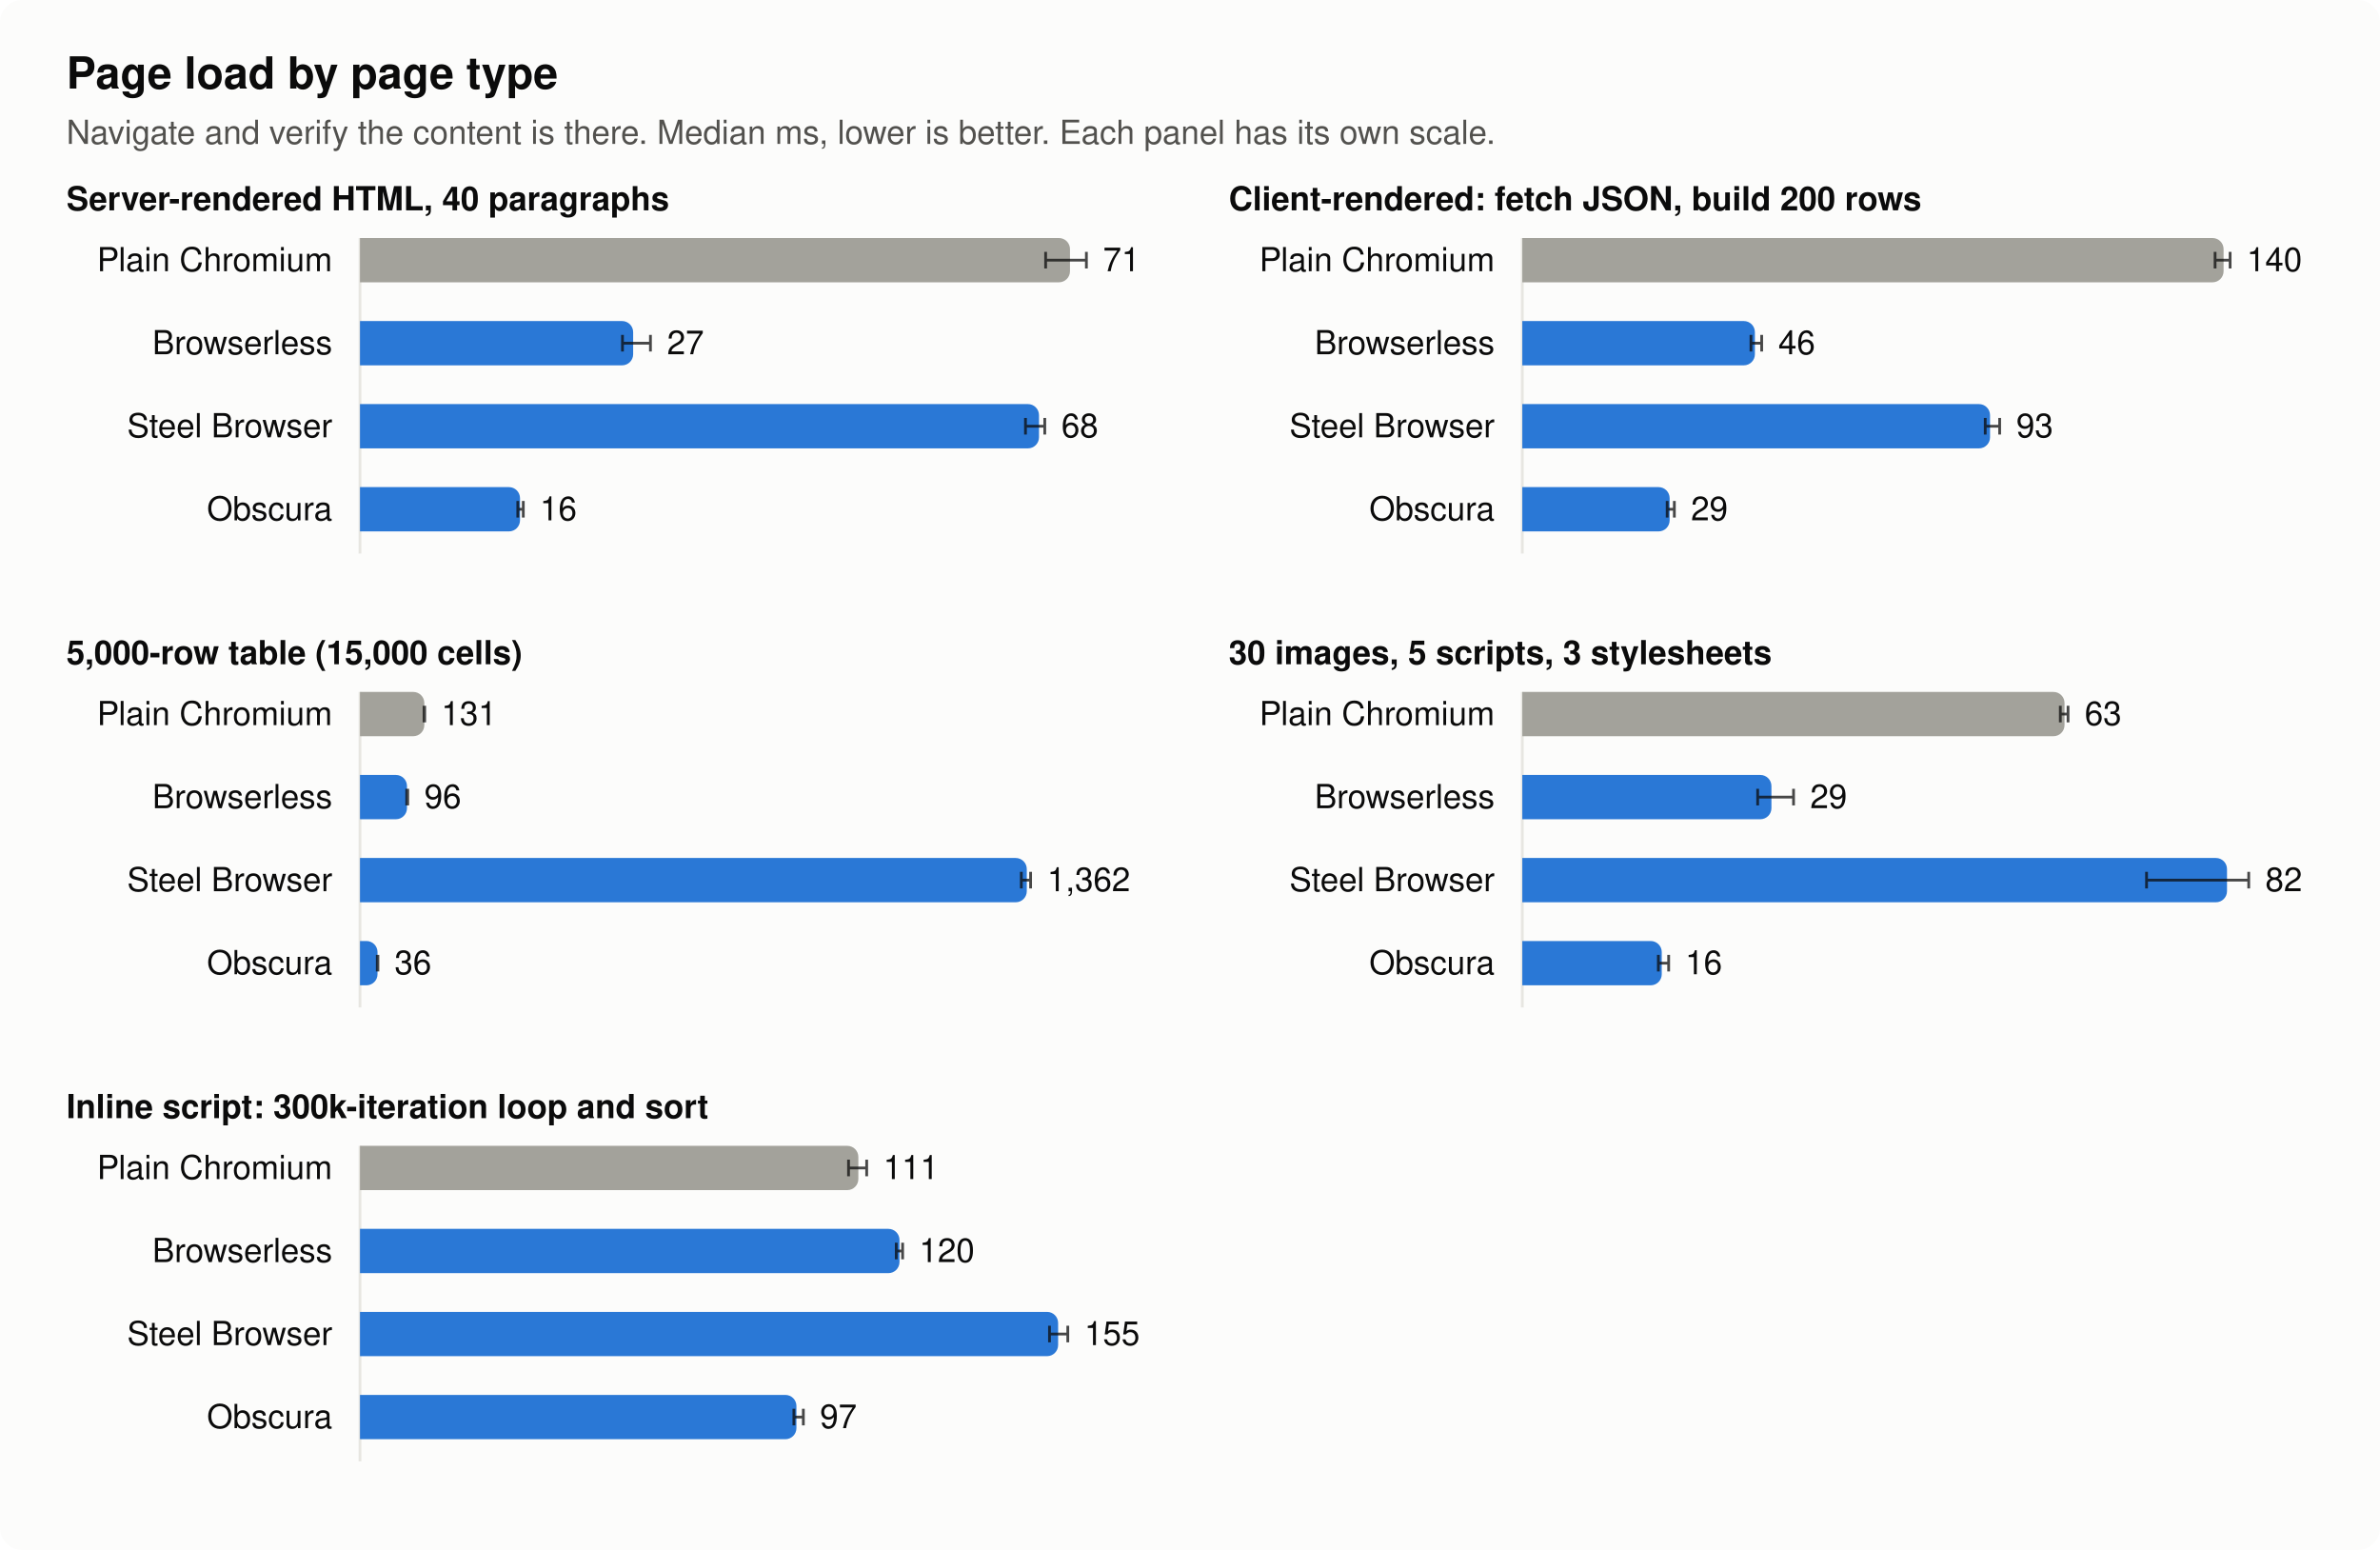
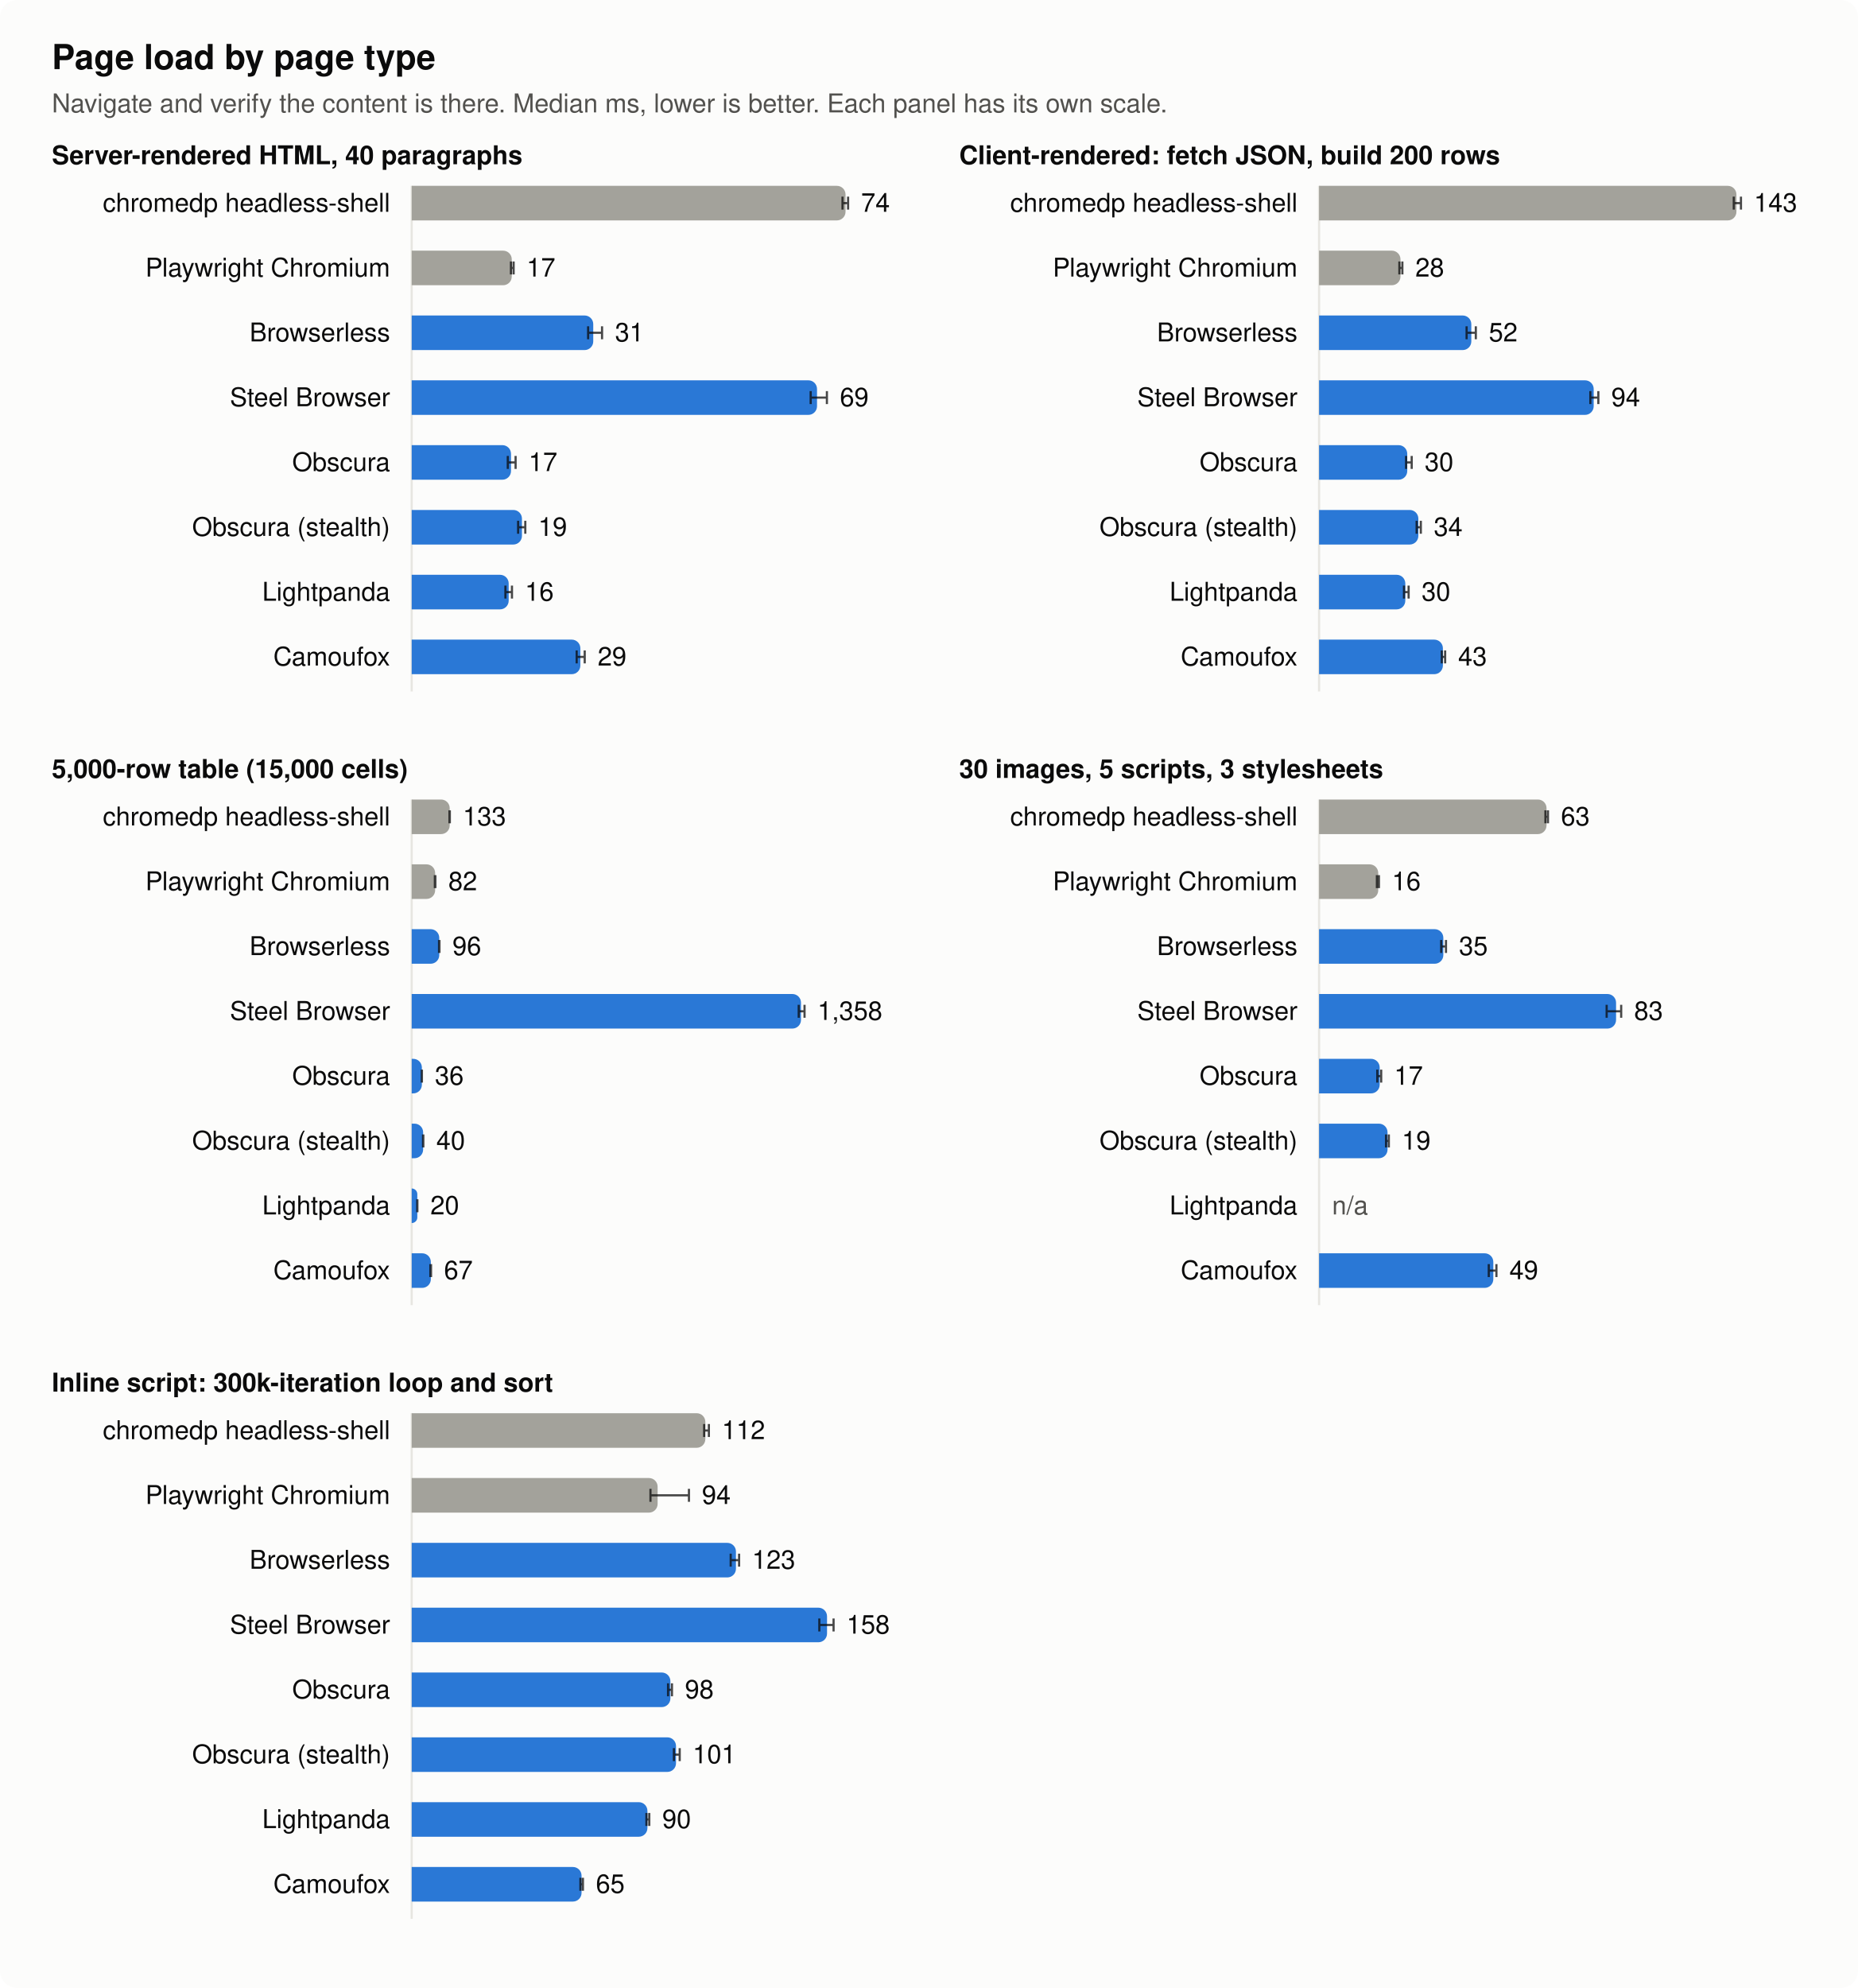
- <svg xmlns="http://www.w3.org/2000/svg" viewBox="0 0 860 560" width="860" height="560" font-family="-apple-system, BlinkMacSystemFont, 'Segoe UI', Helvetica, Arial, sans-serif" role="img" aria-label="Page load by page type">
-   <rect width="860" height="560" rx="8" fill="#fcfcfb" />
+ <svg xmlns="http://www.w3.org/2000/svg" viewBox="0 0 860 920" width="860" height="920" font-family="-apple-system, BlinkMacSystemFont, 'Segoe UI', Helvetica, Arial, sans-serif" role="img" aria-label="Page load by page type">
+   <rect width="860" height="920" rx="8" fill="#fcfcfb" />
  <text x="24" y="32" font-size="16" font-weight="600" fill="#0b0b0b">Page load by page type</text>
  <text x="24" y="52" font-size="12" fill="#52514e">Navigate and verify the content is there. Median ms, lower is better. Each panel has its own scale.</text>
  <text x="24" y="76" font-size="12" font-weight="600" fill="#0b0b0b">Server-rendered HTML, 40 paragraphs</text>
-   <line x1="130.08" y1="86" x2="130.08" y2="200" stroke="#e7e6e1" stroke-width="1" />
-   <text x="120.08" y="98" font-size="12" text-anchor="end" fill="#0b0b0b">Plain Chromium</text>
-   <path d="M130.08,86h252.556a4,4 0 0 1 4,4v8a4,4 0 0 1 -4,4h-252.556z" fill="#a3a29b" />
-   <path d="M377.831,94H392.56M377.831,91v6M392.56,91v6" stroke="#0b0b0b" stroke-width="1" fill="none" opacity="0.75" />
-   <text x="398.56" y="98" font-size="12" fill="#0b0b0b" style="font-variant-numeric: tabular-nums">71</text>
-   <text x="120.08" y="128" font-size="12" text-anchor="end" fill="#0b0b0b">Browserless</text>
-   <path d="M130.08,116h94.706a4,4 0 0 1 4,4v8a4,4 0 0 1 -4,4h-94.706z" fill="#2a78d6" />
-   <path d="M224.926,124H235.034M224.926,121v6M235.034,121v6" stroke="#0b0b0b" stroke-width="1" fill="none" opacity="0.75" />
-   <text x="241.034" y="128" font-size="12" fill="#0b0b0b" style="font-variant-numeric: tabular-nums">27</text>
-   <text x="120.08" y="158" font-size="12" text-anchor="end" fill="#0b0b0b">Steel Browser</text>
-   <path d="M130.08,146h241.359a4,4 0 0 1 4,4v8a4,4 0 0 1 -4,4h-241.359z" fill="#2a78d6" />
-   <path d="M370.553,154H377.52M370.553,151v6M377.52,151v6" stroke="#0b0b0b" stroke-width="1" fill="none" opacity="0.75" />
-   <text x="383.52" y="158" font-size="12" fill="#0b0b0b" style="font-variant-numeric: tabular-nums">68</text>
-   <text x="120.08" y="188" font-size="12" text-anchor="end" fill="#0b0b0b">Obscura</text>
-   <path d="M130.08,176h53.827a4,4 0 0 1 4,4v8a4,4 0 0 1 -4,4h-53.827z" fill="#2a78d6" />
-   <path d="M187.102,184H189.085M187.102,181v6M189.085,181v6" stroke="#0b0b0b" stroke-width="1" fill="none" opacity="0.75" />
-   <text x="195.085" y="188" font-size="12" fill="#0b0b0b" style="font-variant-numeric: tabular-nums">16</text>
+   <line x1="190.56" y1="86" x2="190.56" y2="320" stroke="#e7e6e1" stroke-width="1" />
+   <text x="180.56" y="98" font-size="12" text-anchor="end" fill="#0b0b0b">chromedp headless-shell</text>
+   <path d="M190.56,86h196.815a4,4 0 0 1 4,4v8a4,4 0 0 1 -4,4h-196.815z" fill="#a3a29b" />
+   <path d="M389.973,94H392.56M389.973,91v6M392.56,91v6" stroke="#0b0b0b" stroke-width="1" fill="none" opacity="0.75" />
+   <text x="398.56" y="98" font-size="12" fill="#0b0b0b" style="font-variant-numeric: tabular-nums">74</text>
+   <text x="180.56" y="128" font-size="12" text-anchor="end" fill="#0b0b0b">Playwright Chromium</text>
+   <path d="M190.56,116h42.319a4,4 0 0 1 4,4v8a4,4 0 0 1 -4,4h-42.319z" fill="#a3a29b" />
+   <path d="M236.512,124H237.739M236.512,121v6M237.739,121v6" stroke="#0b0b0b" stroke-width="1" fill="none" opacity="0.75" />
+   <text x="243.739" y="128" font-size="12" fill="#0b0b0b" style="font-variant-numeric: tabular-nums">17</text>
+   <text x="180.56" y="158" font-size="12" text-anchor="end" fill="#0b0b0b">Browserless</text>
+   <path d="M190.56,146h80.038a4,4 0 0 1 4,4v8a4,4 0 0 1 -4,4h-80.038z" fill="#2a78d6" />
+   <path d="M272.224,154H278.67M272.224,151v6M278.67,151v6" stroke="#0b0b0b" stroke-width="1" fill="none" opacity="0.75" />
+   <text x="284.67" y="158" font-size="12" fill="#0b0b0b" style="font-variant-numeric: tabular-nums">31</text>
+   <text x="180.56" y="188" font-size="12" text-anchor="end" fill="#0b0b0b">Steel Browser</text>
+   <path d="M190.56,176h183.613a4,4 0 0 1 4,4v8a4,4 0 0 1 -4,4h-183.613z" fill="#2a78d6" />
+   <path d="M375.241,184H382.748M375.241,181v6M382.748,181v6" stroke="#0b0b0b" stroke-width="1" fill="none" opacity="0.75" />
+   <text x="388.748" y="188" font-size="12" fill="#0b0b0b" style="font-variant-numeric: tabular-nums">69</text>
+   <text x="180.56" y="218" font-size="12" text-anchor="end" fill="#0b0b0b">Obscura</text>
+   <path d="M190.56,206h41.969a4,4 0 0 1 4,4v8a4,4 0 0 1 -4,4h-41.969z" fill="#2a78d6" />
+   <path d="M235.041,214H238.657M235.041,211v6M238.657,211v6" stroke="#0b0b0b" stroke-width="1" fill="none" opacity="0.75" />
+   <text x="244.657" y="218" font-size="12" fill="#0b0b0b" style="font-variant-numeric: tabular-nums">17</text>
+   <text x="180.56" y="248" font-size="12" text-anchor="end" fill="#0b0b0b">Obscura (stealth)</text>
+   <path d="M190.56,236h47.033a4,4 0 0 1 4,4v8a4,4 0 0 1 -4,4h-47.033z" fill="#2a78d6" />
+   <path d="M239.818,244H243.144M239.818,241v6M243.144,241v6" stroke="#0b0b0b" stroke-width="1" fill="none" opacity="0.75" />
+   <text x="249.144" y="248" font-size="12" fill="#0b0b0b" style="font-variant-numeric: tabular-nums">19</text>
+   <text x="180.56" y="278" font-size="12" text-anchor="end" fill="#0b0b0b">Lightpanda</text>
+   <path d="M190.56,266h40.896a4,4 0 0 1 4,4v8a4,4 0 0 1 -4,4h-40.896z" fill="#2a78d6" />
+   <path d="M233.949,274H236.973M233.949,271v6M236.973,271v6" stroke="#0b0b0b" stroke-width="1" fill="none" opacity="0.75" />
+   <text x="242.973" y="278" font-size="12" fill="#0b0b0b" style="font-variant-numeric: tabular-nums">16</text>
+   <text x="180.56" y="308" font-size="12" text-anchor="end" fill="#0b0b0b">Camoufox</text>
+   <path d="M190.56,296h74.072a4,4 0 0 1 4,4v8a4,4 0 0 1 -4,4h-74.072z" fill="#2a78d6" />
+   <path d="M266.927,304H270.648M266.927,301v6M270.648,301v6" stroke="#0b0b0b" stroke-width="1" fill="none" opacity="0.75" />
+   <text x="276.648" y="308" font-size="12" fill="#0b0b0b" style="font-variant-numeric: tabular-nums">29</text>
  <text x="444" y="76" font-size="12" font-weight="600" fill="#0b0b0b">Client-rendered: fetch JSON, build 200 rows</text>
-   <line x1="550.08" y1="86" x2="550.08" y2="200" stroke="#e7e6e1" stroke-width="1" />
-   <text x="540.08" y="98" font-size="12" text-anchor="end" fill="#0b0b0b">Plain Chromium</text>
-   <path d="M550.08,86h249.402a4,4 0 0 1 4,4v8a4,4 0 0 1 -4,4h-249.402z" fill="#a3a29b" />
-   <path d="M800.409,94H805.84M800.409,91v6M805.84,91v6" stroke="#0b0b0b" stroke-width="1" fill="none" opacity="0.75" />
-   <text x="811.84" y="98" font-size="12" fill="#0b0b0b" style="font-variant-numeric: tabular-nums">140</text>
-   <text x="540.08" y="128" font-size="12" text-anchor="end" fill="#0b0b0b">Browserless</text>
-   <path d="M550.08,116h80.043a4,4 0 0 1 4,4v8a4,4 0 0 1 -4,4h-80.043z" fill="#2a78d6" />
-   <path d="M632.704,124H636.573M632.704,121v6M636.573,121v6" stroke="#0b0b0b" stroke-width="1" fill="none" opacity="0.75" />
-   <text x="642.573" y="128" font-size="12" fill="#0b0b0b" style="font-variant-numeric: tabular-nums">46</text>
-   <text x="540.08" y="158" font-size="12" text-anchor="end" fill="#0b0b0b">Steel Browser</text>
-   <path d="M550.08,146h165.011a4,4 0 0 1 4,4v8a4,4 0 0 1 -4,4h-165.011z" fill="#2a78d6" />
-   <path d="M717.352,154H722.562M717.352,151v6M722.562,151v6" stroke="#0b0b0b" stroke-width="1" fill="none" opacity="0.75" />
-   <text x="728.562" y="158" font-size="12" fill="#0b0b0b" style="font-variant-numeric: tabular-nums">93</text>
-   <text x="540.08" y="188" font-size="12" text-anchor="end" fill="#0b0b0b">Obscura</text>
-   <path d="M550.08,176h49.241a4,4 0 0 1 4,4v8a4,4 0 0 1 -4,4h-49.241z" fill="#2a78d6" />
-   <path d="M602.426,184H605.016M602.426,181v6M605.016,181v6" stroke="#0b0b0b" stroke-width="1" fill="none" opacity="0.75" />
-   <text x="611.016" y="188" font-size="12" fill="#0b0b0b" style="font-variant-numeric: tabular-nums">29</text>
-   <text x="24" y="240" font-size="12" font-weight="600" fill="#0b0b0b">5,000-row table (15,000 cells)</text>
-   <line x1="130.08" y1="250" x2="130.08" y2="364" stroke="#e7e6e1" stroke-width="1" />
-   <text x="120.08" y="262" font-size="12" text-anchor="end" fill="#0b0b0b">Plain Chromium</text>
-   <path d="M130.08,250h19.25a4,4 0 0 1 4,4v8a4,4 0 0 1 -4,4h-19.25z" fill="#a3a29b" />
-   <path d="M153.225,258H153.461M153.225,255v6M153.461,255v6" stroke="#0b0b0b" stroke-width="1" fill="none" opacity="0.75" />
-   <text x="159.461" y="262" font-size="12" fill="#0b0b0b" style="font-variant-numeric: tabular-nums">131</text>
-   <text x="120.08" y="292" font-size="12" text-anchor="end" fill="#0b0b0b">Browserless</text>
-   <path d="M130.08,280h12.981a4,4 0 0 1 4,4v8a4,4 0 0 1 -4,4h-12.981z" fill="#2a78d6" />
-   <path d="M146.972,288H147.327M146.972,285v6M147.327,285v6" stroke="#0b0b0b" stroke-width="1" fill="none" opacity="0.75" />
-   <text x="153.327" y="292" font-size="12" fill="#0b0b0b" style="font-variant-numeric: tabular-nums">96</text>
-   <text x="120.08" y="322" font-size="12" text-anchor="end" fill="#0b0b0b">Steel Browser</text>
-   <path d="M130.08,310h236.943a4,4 0 0 1 4,4v8a4,4 0 0 1 -4,4h-236.943z" fill="#2a78d6" />
-   <path d="M369.046,318H372.4M369.046,315v6M372.4,315v6" stroke="#0b0b0b" stroke-width="1" fill="none" opacity="0.75" />
-   <text x="378.4" y="322" font-size="12" fill="#0b0b0b" style="font-variant-numeric: tabular-nums">1,362</text>
-   <text x="120.08" y="352" font-size="12" text-anchor="end" fill="#0b0b0b">Obscura</text>
-   <path d="M130.08,340h2.334a4,4 0 0 1 4,4v8a4,4 0 0 1 -4,4h-2.334z" fill="#2a78d6" />
-   <path d="M136.332,348H136.557M136.332,345v6M136.557,345v6" stroke="#0b0b0b" stroke-width="1" fill="none" opacity="0.75" />
-   <text x="142.557" y="352" font-size="12" fill="#0b0b0b" style="font-variant-numeric: tabular-nums">36</text>
-   <text x="444" y="240" font-size="12" font-weight="600" fill="#0b0b0b">30 images, 5 scripts, 3 stylesheets</text>
-   <line x1="550.08" y1="250" x2="550.08" y2="364" stroke="#e7e6e1" stroke-width="1" />
-   <text x="540.08" y="262" font-size="12" text-anchor="end" fill="#0b0b0b">Plain Chromium</text>
-   <path d="M550.08,250h191.928a4,4 0 0 1 4,4v8a4,4 0 0 1 -4,4h-191.928z" fill="#a3a29b" />
-   <path d="M744.485,258H747.28M744.485,255v6M747.28,255v6" stroke="#0b0b0b" stroke-width="1" fill="none" opacity="0.75" />
-   <text x="753.28" y="262" font-size="12" fill="#0b0b0b" style="font-variant-numeric: tabular-nums">63</text>
-   <text x="540.08" y="292" font-size="12" text-anchor="end" fill="#0b0b0b">Browserless</text>
-   <path d="M550.08,280h86.015a4,4 0 0 1 4,4v8a4,4 0 0 1 -4,4h-86.015z" fill="#2a78d6" />
-   <path d="M635.124,288H648.088M635.124,285v6M648.088,285v6" stroke="#0b0b0b" stroke-width="1" fill="none" opacity="0.75" />
-   <text x="654.088" y="292" font-size="12" fill="#0b0b0b" style="font-variant-numeric: tabular-nums">29</text>
-   <text x="540.08" y="322" font-size="12" text-anchor="end" fill="#0b0b0b">Steel Browser</text>
-   <path d="M550.08,310h250.637a4,4 0 0 1 4,4v8a4,4 0 0 1 -4,4h-250.637z" fill="#2a78d6" />
-   <path d="M775.644,318H812.56M775.644,315v6M812.56,315v6" stroke="#0b0b0b" stroke-width="1" fill="none" opacity="0.75" />
-   <text x="818.56" y="322" font-size="12" fill="#0b0b0b" style="font-variant-numeric: tabular-nums">82</text>
-   <text x="540.08" y="352" font-size="12" text-anchor="end" fill="#0b0b0b">Obscura</text>
-   <path d="M550.08,340h46.387a4,4 0 0 1 4,4v8a4,4 0 0 1 -4,4h-46.387z" fill="#2a78d6" />
-   <path d="M599.243,348H602.964M599.243,345v6M602.964,345v6" stroke="#0b0b0b" stroke-width="1" fill="none" opacity="0.75" />
-   <text x="608.964" y="352" font-size="12" fill="#0b0b0b" style="font-variant-numeric: tabular-nums">16</text>
-   <text x="24" y="404" font-size="12" font-weight="600" fill="#0b0b0b">Inline script: 300k-iteration loop and sort</text>
-   <line x1="130.08" y1="414" x2="130.08" y2="528" stroke="#e7e6e1" stroke-width="1" />
-   <text x="120.08" y="426" font-size="12" text-anchor="end" fill="#0b0b0b">Plain Chromium</text>
-   <path d="M130.08,414h176.08a4,4 0 0 1 4,4v8a4,4 0 0 1 -4,4h-176.08z" fill="#a3a29b" />
-   <path d="M306.615,422H313.171M306.615,419v6M313.171,419v6" stroke="#0b0b0b" stroke-width="1" fill="none" opacity="0.75" />
-   <text x="319.171" y="426" font-size="12" fill="#0b0b0b" style="font-variant-numeric: tabular-nums">111</text>
-   <text x="120.08" y="456" font-size="12" text-anchor="end" fill="#0b0b0b">Browserless</text>
-   <path d="M130.08,444h190.943a4,4 0 0 1 4,4v8a4,4 0 0 1 -4,4h-190.943z" fill="#2a78d6" />
-   <path d="M323.857,452H326.153M323.857,449v6M326.153,449v6" stroke="#0b0b0b" stroke-width="1" fill="none" opacity="0.75" />
-   <text x="332.153" y="456" font-size="12" fill="#0b0b0b" style="font-variant-numeric: tabular-nums">120</text>
-   <text x="120.08" y="486" font-size="12" text-anchor="end" fill="#0b0b0b">Steel Browser</text>
-   <path d="M130.08,474h248.266a4,4 0 0 1 4,4v8a4,4 0 0 1 -4,4h-248.266z" fill="#2a78d6" />
-   <path d="M379.225,482H385.84M379.225,479v6M385.84,479v6" stroke="#0b0b0b" stroke-width="1" fill="none" opacity="0.75" />
-   <text x="391.84" y="486" font-size="12" fill="#0b0b0b" style="font-variant-numeric: tabular-nums">155</text>
-   <text x="120.08" y="516" font-size="12" text-anchor="end" fill="#0b0b0b">Obscura</text>
-   <path d="M130.08,504h153.706a4,4 0 0 1 4,4v8a4,4 0 0 1 -4,4h-153.706z" fill="#2a78d6" />
-   <path d="M286.865,512H290.283M286.865,509v6M290.283,509v6" stroke="#0b0b0b" stroke-width="1" fill="none" opacity="0.75" />
-   <text x="296.283" y="516" font-size="12" fill="#0b0b0b" style="font-variant-numeric: tabular-nums">97</text>
+   <line x1="610.56" y1="86" x2="610.56" y2="320" stroke="#e7e6e1" stroke-width="1" />
+   <text x="600.56" y="98" font-size="12" text-anchor="end" fill="#0b0b0b">chromedp headless-shell</text>
+   <path d="M610.56,86h189.181a4,4 0 0 1 4,4v8a4,4 0 0 1 -4,4h-189.181z" fill="#a3a29b" />
+   <path d="M802.517,94H805.84M802.517,91v6M805.84,91v6" stroke="#0b0b0b" stroke-width="1" fill="none" opacity="0.75" />
+   <text x="811.84" y="98" font-size="12" fill="#0b0b0b" style="font-variant-numeric: tabular-nums">143</text>
+   <text x="600.56" y="128" font-size="12" text-anchor="end" fill="#0b0b0b">Playwright Chromium</text>
+   <path d="M610.56,116h33.683a4,4 0 0 1 4,4v8a4,4 0 0 1 -4,4h-33.683z" fill="#a3a29b" />
+   <path d="M647.736,124H649.116M647.736,121v6M649.116,121v6" stroke="#0b0b0b" stroke-width="1" fill="none" opacity="0.75" />
+   <text x="655.116" y="128" font-size="12" fill="#0b0b0b" style="font-variant-numeric: tabular-nums">28</text>
+   <text x="600.56" y="158" font-size="12" text-anchor="end" fill="#0b0b0b">Browserless</text>
+   <path d="M610.56,146h66.472a4,4 0 0 1 4,4v8a4,4 0 0 1 -4,4h-66.472z" fill="#2a78d6" />
+   <path d="M678.852,154H683.116M678.852,151v6M683.116,151v6" stroke="#0b0b0b" stroke-width="1" fill="none" opacity="0.75" />
+   <text x="689.116" y="158" font-size="12" fill="#0b0b0b" style="font-variant-numeric: tabular-nums">52</text>
+   <text x="600.56" y="188" font-size="12" text-anchor="end" fill="#0b0b0b">Steel Browser</text>
+   <path d="M610.56,176h123.111a4,4 0 0 1 4,4v8a4,4 0 0 1 -4,4h-123.111z" fill="#2a78d6" />
+   <path d="M736.126,184H739.829M736.126,181v6M739.829,181v6" stroke="#0b0b0b" stroke-width="1" fill="none" opacity="0.75" />
+   <text x="745.829" y="188" font-size="12" fill="#0b0b0b" style="font-variant-numeric: tabular-nums">94</text>
+   <text x="600.56" y="218" font-size="12" text-anchor="end" fill="#0b0b0b">Obscura</text>
+   <path d="M610.56,206h36.815a4,4 0 0 1 4,4v8a4,4 0 0 1 -4,4h-36.815z" fill="#2a78d6" />
+   <path d="M650.831,214H653.436M650.831,211v6M653.436,211v6" stroke="#0b0b0b" stroke-width="1" fill="none" opacity="0.75" />
+   <text x="659.436" y="218" font-size="12" fill="#0b0b0b" style="font-variant-numeric: tabular-nums">30</text>
+   <text x="600.56" y="248" font-size="12" text-anchor="end" fill="#0b0b0b">Obscura (stealth)</text>
+   <path d="M610.56,236h41.955a4,4 0 0 1 4,4v8a4,4 0 0 1 -4,4h-41.955z" fill="#2a78d6" />
+   <path d="M655.721,244H657.659M655.721,241v6M657.659,241v6" stroke="#0b0b0b" stroke-width="1" fill="none" opacity="0.75" />
+   <text x="663.659" y="248" font-size="12" fill="#0b0b0b" style="font-variant-numeric: tabular-nums">34</text>
+   <text x="600.56" y="278" font-size="12" text-anchor="end" fill="#0b0b0b">Lightpanda</text>
+   <path d="M610.56,266h35.916a4,4 0 0 1 4,4v8a4,4 0 0 1 -4,4h-35.916z" fill="#2a78d6" />
+   <path d="M649.87,274H652.015M649.87,271v6M652.015,271v6" stroke="#0b0b0b" stroke-width="1" fill="none" opacity="0.75" />
+   <text x="658.015" y="278" font-size="12" fill="#0b0b0b" style="font-variant-numeric: tabular-nums">30</text>
+   <text x="600.56" y="308" font-size="12" text-anchor="end" fill="#0b0b0b">Camoufox</text>
+   <path d="M610.56,296h53.316a4,4 0 0 1 4,4v8a4,4 0 0 1 -4,4h-53.316z" fill="#2a78d6" />
+   <path d="M667.358,304H668.916M667.358,301v6M668.916,301v6" stroke="#0b0b0b" stroke-width="1" fill="none" opacity="0.75" />
+   <text x="674.916" y="308" font-size="12" fill="#0b0b0b" style="font-variant-numeric: tabular-nums">43</text>
+   <text x="24" y="360" font-size="12" font-weight="600" fill="#0b0b0b">5,000-row table (15,000 cells)</text>
+   <line x1="190.56" y1="370" x2="190.56" y2="604" stroke="#e7e6e1" stroke-width="1" />
+   <text x="180.56" y="382" font-size="12" text-anchor="end" fill="#0b0b0b">chromedp headless-shell</text>
+   <path d="M190.56,370h13.603a4,4 0 0 1 4,4v8a4,4 0 0 1 -4,4h-13.603z" fill="#a3a29b" />
+   <path d="M208.05,378H208.212M208.05,375v6M208.212,375v6" stroke="#0b0b0b" stroke-width="1" fill="none" opacity="0.75" />
+   <text x="214.212" y="382" font-size="12" fill="#0b0b0b" style="font-variant-numeric: tabular-nums">133</text>
+   <text x="180.56" y="412" font-size="12" text-anchor="end" fill="#0b0b0b">Playwright Chromium</text>
+   <path d="M190.56,400h6.86a4,4 0 0 1 4,4v8a4,4 0 0 1 -4,4h-6.86z" fill="#a3a29b" />
+   <path d="M201.287,408H201.523M201.287,405v6M201.523,405v6" stroke="#0b0b0b" stroke-width="1" fill="none" opacity="0.75" />
+   <text x="207.523" y="412" font-size="12" fill="#0b0b0b" style="font-variant-numeric: tabular-nums">82</text>
+   <text x="180.56" y="442" font-size="12" text-anchor="end" fill="#0b0b0b">Browserless</text>
+   <path d="M190.56,430h8.764a4,4 0 0 1 4,4v8a4,4 0 0 1 -4,4h-8.764z" fill="#2a78d6" />
+   <path d="M203.222,438H203.413M203.222,435v6M203.413,435v6" stroke="#0b0b0b" stroke-width="1" fill="none" opacity="0.75" />
+   <text x="209.413" y="442" font-size="12" fill="#0b0b0b" style="font-variant-numeric: tabular-nums">96</text>
+   <text x="180.56" y="472" font-size="12" text-anchor="end" fill="#0b0b0b">Steel Browser</text>
+   <path d="M190.56,460h176.198a4,4 0 0 1 4,4v8a4,4 0 0 1 -4,4h-176.198z" fill="#2a78d6" />
+   <path d="M369.705,468H372.4M369.705,465v6M372.4,465v6" stroke="#0b0b0b" stroke-width="1" fill="none" opacity="0.75" />
+   <text x="378.4" y="472" font-size="12" fill="#0b0b0b" style="font-variant-numeric: tabular-nums">1,358</text>
+   <text x="180.56" y="502" font-size="12" text-anchor="end" fill="#0b0b0b">Obscura</text>
+   <path d="M190.56,490h0.713a4,4 0 0 1 4,4v8a4,4 0 0 1 -4,4h-0.713z" fill="#2a78d6" />
+   <path d="M195.23,498H195.293M195.23,495v6M195.293,495v6" stroke="#0b0b0b" stroke-width="1" fill="none" opacity="0.75" />
+   <text x="201.293" y="502" font-size="12" fill="#0b0b0b" style="font-variant-numeric: tabular-nums">36</text>
+   <text x="180.56" y="532" font-size="12" text-anchor="end" fill="#0b0b0b">Obscura (stealth)</text>
+   <path d="M190.56,520h1.3a4,4 0 0 1 4,4v8a4,4 0 0 1 -4,4h-1.3z" fill="#2a78d6" />
+   <path d="M195.812,528H195.949M195.812,525v6M195.949,525v6" stroke="#0b0b0b" stroke-width="1" fill="none" opacity="0.75" />
+   <text x="201.949" y="532" font-size="12" fill="#0b0b0b" style="font-variant-numeric: tabular-nums">40</text>
+   <text x="180.56" y="562" font-size="12" text-anchor="end" fill="#0b0b0b">Lightpanda</text>
+   <path d="M190.56,550h0a2.602,2.602 0 0 1 2.602,2.602v10.796a2.602,2.602 0 0 1 -2.602,2.602h0z" fill="#2a78d6" />
+   <path d="M193.128,558H193.201M193.128,555v6M193.201,555v6" stroke="#0b0b0b" stroke-width="1" fill="none" opacity="0.75" />
+   <text x="199.201" y="562" font-size="12" fill="#0b0b0b" style="font-variant-numeric: tabular-nums">20</text>
+   <text x="180.56" y="592" font-size="12" text-anchor="end" fill="#0b0b0b">Camoufox</text>
+   <path d="M190.56,580h4.86a4,4 0 0 1 4,4v8a4,4 0 0 1 -4,4h-4.86z" fill="#2a78d6" />
+   <path d="M199.209,588H199.514M199.209,585v6M199.514,585v6" stroke="#0b0b0b" stroke-width="1" fill="none" opacity="0.75" />
+   <text x="205.514" y="592" font-size="12" fill="#0b0b0b" style="font-variant-numeric: tabular-nums">67</text>
+   <text x="444" y="360" font-size="12" font-weight="600" fill="#0b0b0b">30 images, 5 scripts, 3 stylesheets</text>
+   <line x1="610.56" y1="370" x2="610.56" y2="604" stroke="#e7e6e1" stroke-width="1" />
+   <text x="600.56" y="382" font-size="12" text-anchor="end" fill="#0b0b0b">chromedp headless-shell</text>
+   <path d="M610.56,370h101.285a4,4 0 0 1 4,4v8a4,4 0 0 1 -4,4h-101.285z" fill="#a3a29b" />
+   <path d="M715.34,378H716.513M715.34,375v6M716.513,375v6" stroke="#0b0b0b" stroke-width="1" fill="none" opacity="0.75" />
+   <text x="722.513" y="382" font-size="12" fill="#0b0b0b" style="font-variant-numeric: tabular-nums">63</text>
+   <text x="600.56" y="412" font-size="12" text-anchor="end" fill="#0b0b0b">Playwright Chromium</text>
+   <path d="M610.56,400h23.388a4,4 0 0 1 4,4v8a4,4 0 0 1 -4,4h-23.388z" fill="#a3a29b" />
+   <path d="M637.329,408H638.263M637.329,405v6M638.263,405v6" stroke="#0b0b0b" stroke-width="1" fill="none" opacity="0.75" />
+   <text x="644.263" y="412" font-size="12" fill="#0b0b0b" style="font-variant-numeric: tabular-nums">16</text>
+   <text x="600.56" y="442" font-size="12" text-anchor="end" fill="#0b0b0b">Browserless</text>
+   <path d="M610.56,430h53.519a4,4 0 0 1 4,4v8a4,4 0 0 1 -4,4h-53.519z" fill="#2a78d6" />
+   <path d="M667.088,438H669.308M667.088,435v6M669.308,435v6" stroke="#0b0b0b" stroke-width="1" fill="none" opacity="0.75" />
+   <text x="675.308" y="442" font-size="12" fill="#0b0b0b" style="font-variant-numeric: tabular-nums">35</text>
+   <text x="600.56" y="472" font-size="12" text-anchor="end" fill="#0b0b0b">Steel Browser</text>
+   <path d="M610.56,460h133.471a4,4 0 0 1 4,4v8a4,4 0 0 1 -4,4h-133.471z" fill="#2a78d6" />
+   <path d="M743.676,468H750.4M743.676,465v6M750.4,465v6" stroke="#0b0b0b" stroke-width="1" fill="none" opacity="0.75" />
+   <text x="756.4" y="472" font-size="12" fill="#0b0b0b" style="font-variant-numeric: tabular-nums">83</text>
+   <text x="600.56" y="502" font-size="12" text-anchor="end" fill="#0b0b0b">Obscura</text>
+   <path d="M610.56,490h24.056a4,4 0 0 1 4,4v8a4,4 0 0 1 -4,4h-24.056z" fill="#2a78d6" />
+   <path d="M637.505,498H639.308M637.505,495v6M639.308,495v6" stroke="#0b0b0b" stroke-width="1" fill="none" opacity="0.75" />
+   <text x="645.308" y="502" font-size="12" fill="#0b0b0b" style="font-variant-numeric: tabular-nums">17</text>
+   <text x="600.56" y="532" font-size="12" text-anchor="end" fill="#0b0b0b">Obscura (stealth)</text>
+   <path d="M610.56,520h27.689a4,4 0 0 1 4,4v8a4,4 0 0 1 -4,4h-27.689z" fill="#2a78d6" />
+   <path d="M641.55,528H642.844M641.55,525v6M642.844,525v6" stroke="#0b0b0b" stroke-width="1" fill="none" opacity="0.75" />
+   <text x="648.844" y="532" font-size="12" fill="#0b0b0b" style="font-variant-numeric: tabular-nums">19</text>
+   <text x="600.56" y="562" font-size="12" text-anchor="end" fill="#0b0b0b">Lightpanda</text>
+   <text x="616.56" y="562" font-size="12" fill="#52514e">n/a</text>
+   <text x="600.56" y="592" font-size="12" text-anchor="end" fill="#0b0b0b">Camoufox</text>
+   <path d="M610.56,580h76.655a4,4 0 0 1 4,4v8a4,4 0 0 1 -4,4h-76.655z" fill="#2a78d6" />
+   <path d="M689.105,588H692.651M689.105,585v6M692.651,585v6" stroke="#0b0b0b" stroke-width="1" fill="none" opacity="0.75" />
+   <text x="698.651" y="592" font-size="12" fill="#0b0b0b" style="font-variant-numeric: tabular-nums">49</text>
+   <text x="24" y="644" font-size="12" font-weight="600" fill="#0b0b0b">Inline script: 300k-iteration loop and sort</text>
+   <line x1="190.56" y1="654" x2="190.56" y2="888" stroke="#e7e6e1" stroke-width="1" />
+   <text x="180.56" y="666" font-size="12" text-anchor="end" fill="#0b0b0b">chromedp headless-shell</text>
+   <path d="M190.56,654h131.917a4,4 0 0 1 4,4v8a4,4 0 0 1 -4,4h-131.917z" fill="#a3a29b" />
+   <path d="M325.942,662H328.119M325.942,659v6M328.119,659v6" stroke="#0b0b0b" stroke-width="1" fill="none" opacity="0.75" />
+   <text x="334.119" y="666" font-size="12" fill="#0b0b0b" style="font-variant-numeric: tabular-nums">112</text>
+   <text x="180.56" y="696" font-size="12" text-anchor="end" fill="#0b0b0b">Playwright Chromium</text>
+   <path d="M190.56,684h109.832a4,4 0 0 1 4,4v8a4,4 0 0 1 -4,4h-109.832z" fill="#a3a29b" />
+   <path d="M301.083,692H318.891M301.083,689v6M318.891,689v6" stroke="#0b0b0b" stroke-width="1" fill="none" opacity="0.75" />
+   <text x="324.891" y="696" font-size="12" fill="#0b0b0b" style="font-variant-numeric: tabular-nums">94</text>
+   <text x="180.56" y="726" font-size="12" text-anchor="end" fill="#0b0b0b">Browserless</text>
+   <path d="M190.56,714h146.089a4,4 0 0 1 4,4v8a4,4 0 0 1 -4,4h-146.089z" fill="#2a78d6" />
+   <path d="M338.224,722H342.106M338.224,719v6M342.106,719v6" stroke="#0b0b0b" stroke-width="1" fill="none" opacity="0.75" />
+   <text x="348.106" y="726" font-size="12" fill="#0b0b0b" style="font-variant-numeric: tabular-nums">123</text>
+   <text x="180.56" y="756" font-size="12" text-anchor="end" fill="#0b0b0b">Steel Browser</text>
+   <path d="M190.56,744h188.249a4,4 0 0 1 4,4v8a4,4 0 0 1 -4,4h-188.249z" fill="#2a78d6" />
+   <path d="M379.242,752H385.84M379.242,749v6M385.84,749v6" stroke="#0b0b0b" stroke-width="1" fill="none" opacity="0.75" />
+   <text x="391.84" y="756" font-size="12" fill="#0b0b0b" style="font-variant-numeric: tabular-nums">158</text>
+   <text x="180.56" y="786" font-size="12" text-anchor="end" fill="#0b0b0b">Obscura</text>
+   <path d="M190.56,774h115.749a4,4 0 0 1 4,4v8a4,4 0 0 1 -4,4h-115.749z" fill="#2a78d6" />
+   <path d="M309.222,782H311.028M309.222,779v6M311.028,779v6" stroke="#0b0b0b" stroke-width="1" fill="none" opacity="0.75" />
+   <text x="317.028" y="786" font-size="12" fill="#0b0b0b" style="font-variant-numeric: tabular-nums">98</text>
+   <text x="180.56" y="816" font-size="12" text-anchor="end" fill="#0b0b0b">Obscura (stealth)</text>
+   <path d="M190.56,804h118.346a4,4 0 0 1 4,4v8a4,4 0 0 1 -4,4h-118.346z" fill="#2a78d6" />
+   <path d="M311.932,812H314.615M311.932,809v6M314.615,809v6" stroke="#0b0b0b" stroke-width="1" fill="none" opacity="0.75" />
+   <text x="320.615" y="816" font-size="12" fill="#0b0b0b" style="font-variant-numeric: tabular-nums">101</text>
+   <text x="180.56" y="846" font-size="12" text-anchor="end" fill="#0b0b0b">Lightpanda</text>
+   <path d="M190.56,834h105.111a4,4 0 0 1 4,4v8a4,4 0 0 1 -4,4h-105.111z" fill="#2a78d6" />
+   <path d="M299.218,842H300.529M299.218,839v6M300.529,839v6" stroke="#0b0b0b" stroke-width="1" fill="none" opacity="0.75" />
+   <text x="306.529" y="846" font-size="12" fill="#0b0b0b" style="font-variant-numeric: tabular-nums">90</text>
+   <text x="180.56" y="876" font-size="12" text-anchor="end" fill="#0b0b0b">Camoufox</text>
+   <path d="M190.56,864h74.624a4,4 0 0 1 4,4v8a4,4 0 0 1 -4,4h-74.624z" fill="#2a78d6" />
+   <path d="M268.665,872H269.813M268.665,869v6M269.813,869v6" stroke="#0b0b0b" stroke-width="1" fill="none" opacity="0.75" />
+   <text x="275.813" y="876" font-size="12" fill="#0b0b0b" style="font-variant-numeric: tabular-nums">65</text>
</svg>
